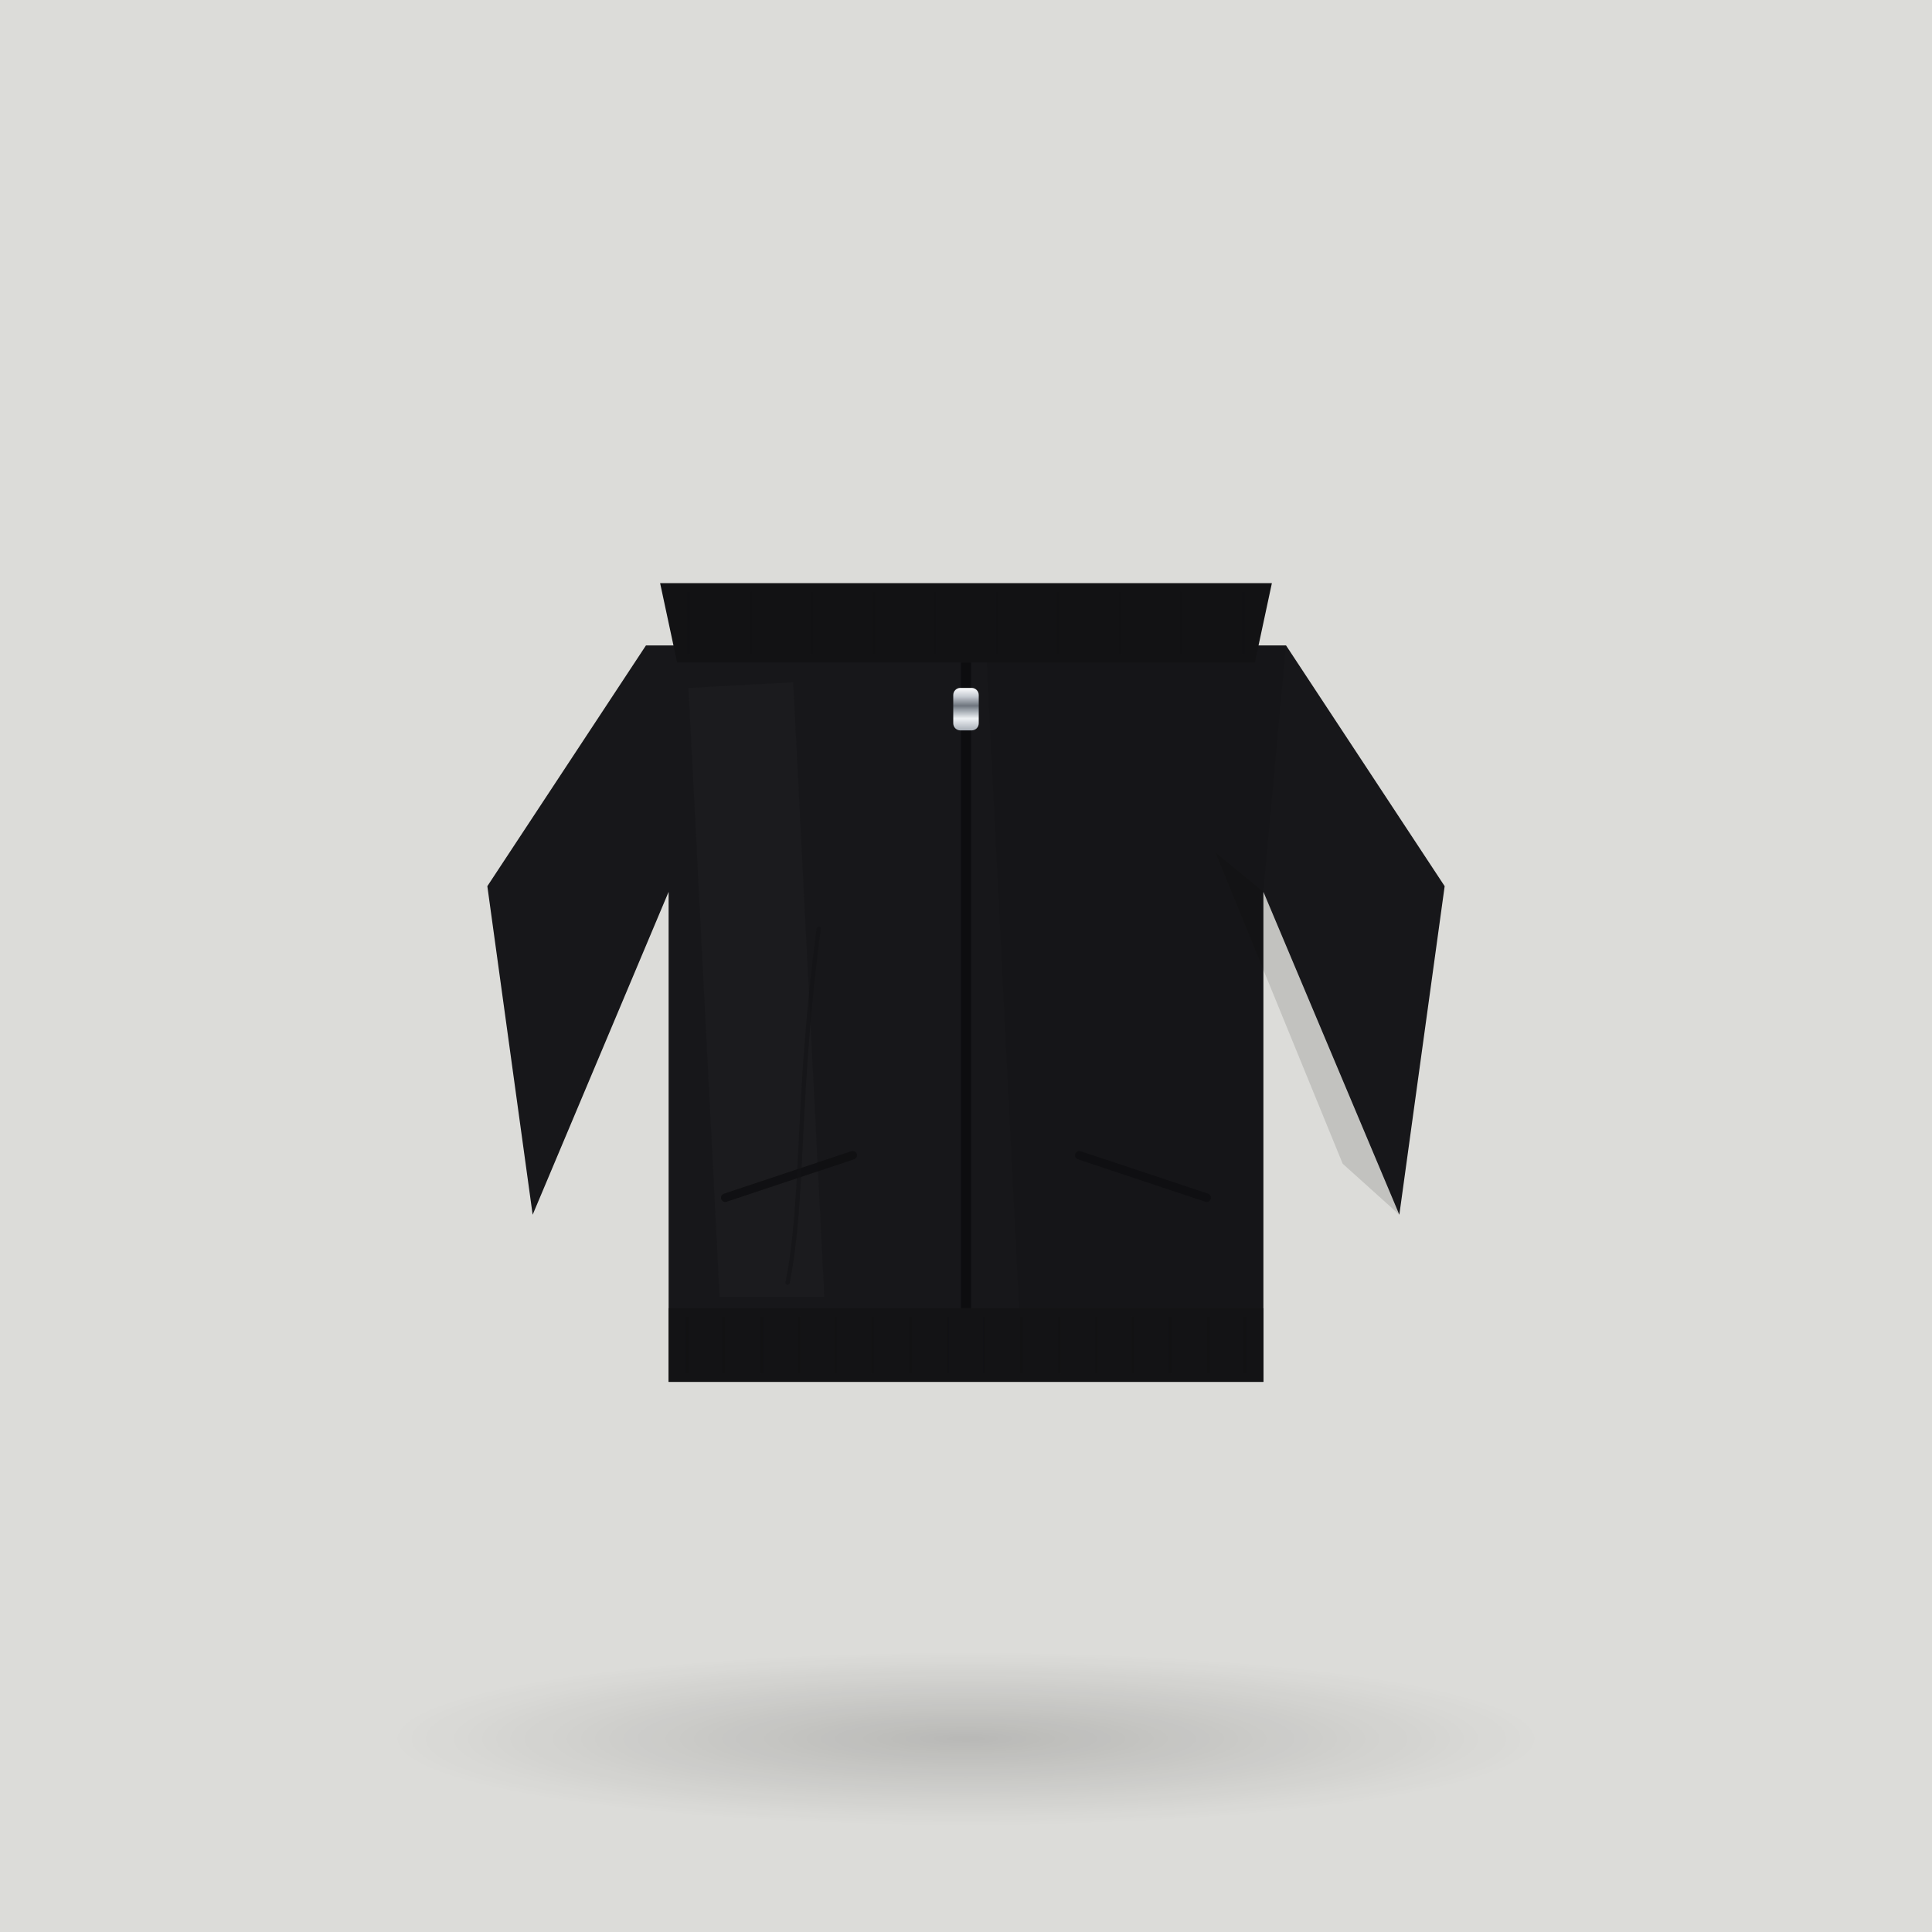
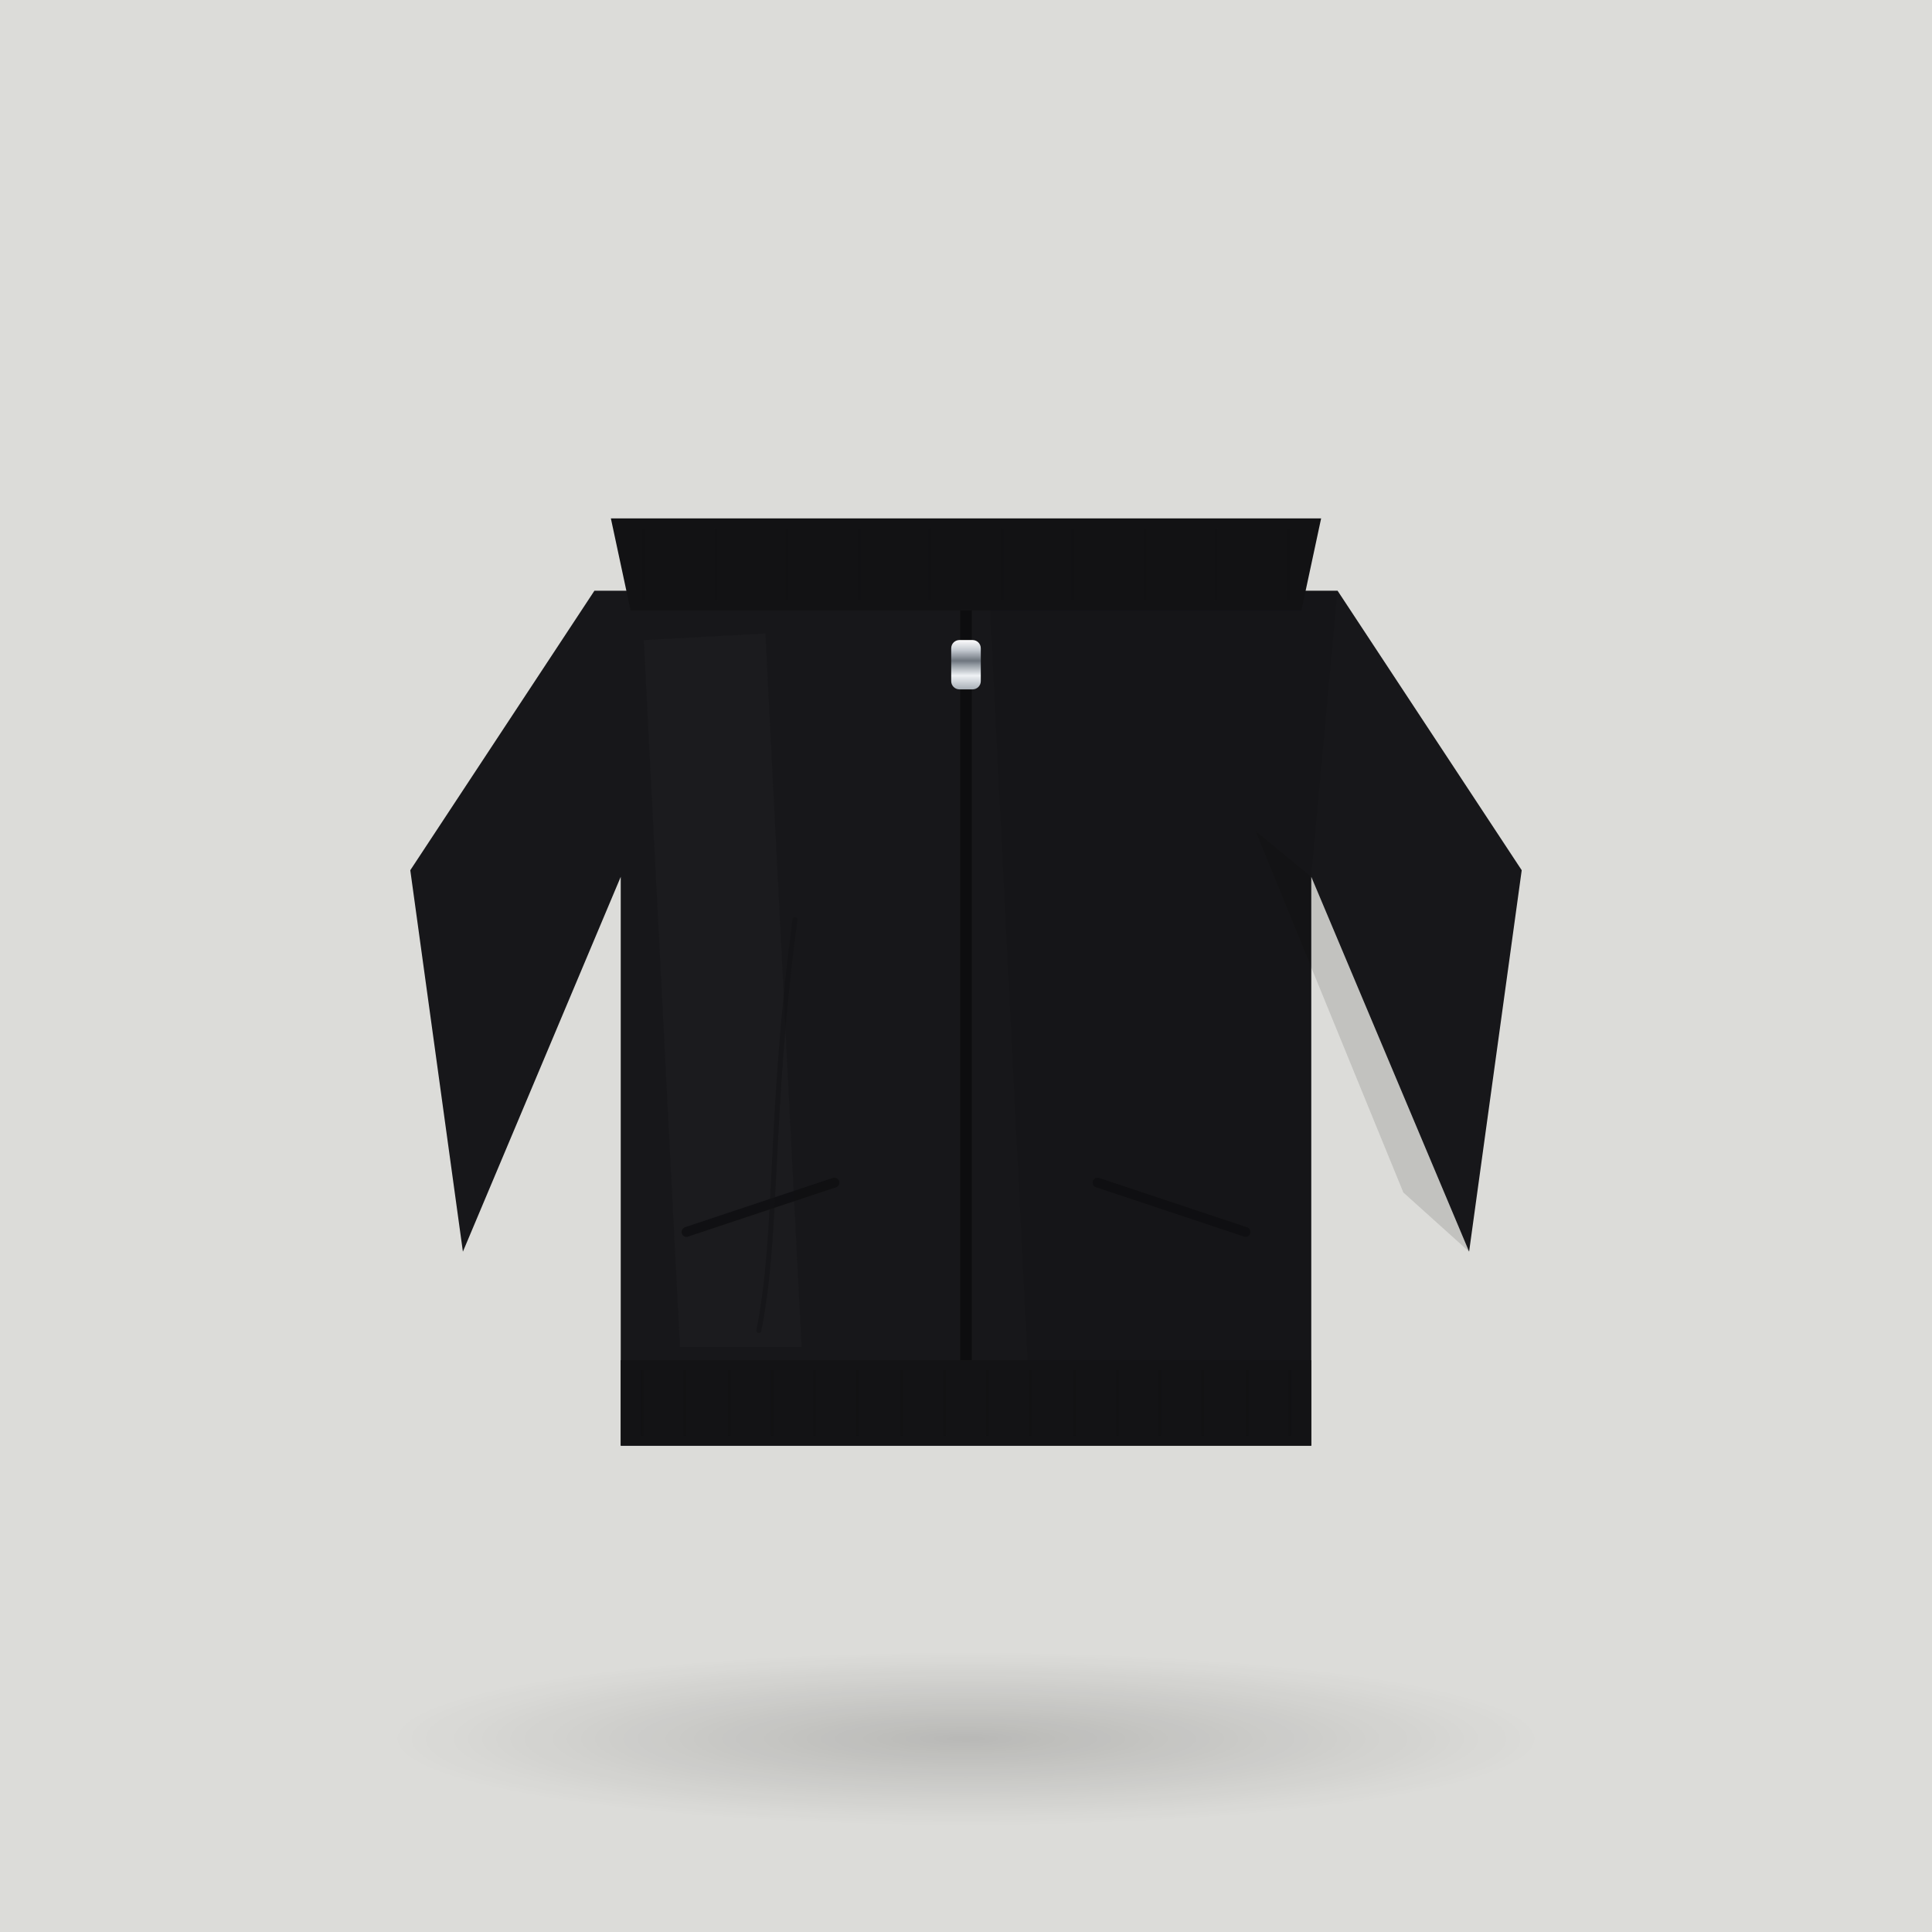
<svg xmlns="http://www.w3.org/2000/svg" viewBox="0 0 1000 1000" width="1000" height="1000" role="img" aria-label="Jaqueta bomber, vista de frente">
  <defs>
-     <linearGradient id="vidro301" x1="0" y1="0" x2="1" y2="0">
+     <linearGradient id="vidro297" x1="0" y1="0" x2="1" y2="0">
      <stop offset="0" stop-color="#FFFFFF" stop-opacity=".55" />
      <stop offset="0.18" stop-color="#FFFFFF" stop-opacity=".1" />
      <stop offset="0.5" stop-color="#000000" stop-opacity=".08" />
      <stop offset="0.82" stop-color="#FFFFFF" stop-opacity=".22" />
      <stop offset="1" stop-color="#000000" stop-opacity=".12" />
    </linearGradient>
-     <linearGradient id="aco301" x1="0" y1="0" x2="0" y2="1">
+     <linearGradient id="aco297" x1="0" y1="0" x2="0" y2="1">
      <stop offset="0" stop-color="#FDFDFE" />
      <stop offset="0.2" stop-color="#C6CBD2" />
      <stop offset="0.42" stop-color="#6E757E" />
      <stop offset="0.52" stop-color="#9AA1A9" />
      <stop offset="0.72" stop-color="#EFF2F5" />
      <stop offset="1" stop-color="#A8AFB7" />
    </linearGradient>
-     <radialGradient id="chao301" cx="50%" cy="50%" r="50%">
+     <radialGradient id="chao297" cx="50%" cy="50%" r="50%">
      <stop offset="0" stop-color="#000000" stop-opacity=".16" />
      <stop offset="1" stop-color="#000000" stop-opacity="0" />
    </radialGradient>
-     <filter id="borra301" x="-30%" y="-30%" width="160%" height="160%">
+     <filter id="borra297" x="-30%" y="-30%" width="160%" height="160%">
      <feGaussianBlur stdDeviation="16" />
    </filter>
  </defs>
  <rect width="1000" height="1000" fill="#DCDCD9" />
-   <ellipse cx="500" cy="900" rx="300" ry="45" fill="url(#chao301)" />
-   <g transform="translate(500 510) scale(0.733)">
+   <ellipse cx="500" cy="900" rx="300" ry="45" fill="url(#chao297)" />
+   <g transform="translate(500 510) scale(0.851)">
    <g>
      <path d="M-226 -240 L-338 -70 L-306 162 L-210 -66 L-210 280 L210 280 L210 -66 L306 162 L338 -70 L226 -240 Z" fill="#17171A" />
      <path d="M210 -66 L306 162 L266 126 L176 -94 Z" fill="#000000" opacity="0.12" />
      <path d="M14 -240 L40 280 L210 280 L210 -66 L226 -240 Z" fill="#000000" opacity="0.07" />
      <path d="M-196 -210 L-174 220 L-100 220 L-122 -214 Z" fill="#656567" opacity="0.047" />
      <path d="M-210 228 L210 228 L210 280 L-210 280 Z" fill="#131315" />
      <line x1="-197" y1="234" x2="-197" y2="274" stroke="#101012" stroke-width="1.6" opacity=".55" />
      <line x1="-171" y1="234" x2="-171" y2="274" stroke="#101012" stroke-width="1.6" opacity=".55" />
      <line x1="-144" y1="234" x2="-144" y2="274" stroke="#101012" stroke-width="1.6" opacity=".55" />
      <line x1="-118" y1="234" x2="-118" y2="274" stroke="#101012" stroke-width="1.6" opacity=".55" />
      <line x1="-92" y1="234" x2="-92" y2="274" stroke="#101012" stroke-width="1.6" opacity=".55" />
      <line x1="-66" y1="234" x2="-66" y2="274" stroke="#101012" stroke-width="1.6" opacity=".55" />
      <line x1="-39" y1="234" x2="-39" y2="274" stroke="#101012" stroke-width="1.6" opacity=".55" />
      <line x1="-13" y1="234" x2="-13" y2="274" stroke="#101012" stroke-width="1.6" opacity=".55" />
      <line x1="13" y1="234" x2="13" y2="274" stroke="#101012" stroke-width="1.6" opacity=".55" />
      <line x1="39" y1="234" x2="39" y2="274" stroke="#101012" stroke-width="1.6" opacity=".55" />
      <line x1="66" y1="234" x2="66" y2="274" stroke="#101012" stroke-width="1.6" opacity=".55" />
      <line x1="92" y1="234" x2="92" y2="274" stroke="#101012" stroke-width="1.6" opacity=".55" />
      <line x1="118" y1="234" x2="118" y2="274" stroke="#101012" stroke-width="1.6" opacity=".55" />
      <line x1="144" y1="234" x2="144" y2="274" stroke="#101012" stroke-width="1.6" opacity=".55" />
      <line x1="171" y1="234" x2="171" y2="274" stroke="#101012" stroke-width="1.6" opacity=".55" />
      <line x1="197" y1="234" x2="197" y2="274" stroke="#101012" stroke-width="1.6" opacity=".55" />
      <path d="M-216 -284 L216 -284 L204 -228 L-204 -228 Z" fill="#121214" />
      <line x1="-196" y1="-278" x2="-196" y2="-234" stroke="#0F0F11" stroke-width="1.6" opacity=".5" />
      <line x1="-152" y1="-278" x2="-152" y2="-234" stroke="#0F0F11" stroke-width="1.6" opacity=".5" />
      <line x1="-109" y1="-278" x2="-109" y2="-234" stroke="#0F0F11" stroke-width="1.6" opacity=".5" />
      <line x1="-65" y1="-278" x2="-65" y2="-234" stroke="#0F0F11" stroke-width="1.6" opacity=".5" />
      <line x1="-22" y1="-278" x2="-22" y2="-234" stroke="#0F0F11" stroke-width="1.6" opacity=".5" />
      <line x1="22" y1="-278" x2="22" y2="-234" stroke="#0F0F11" stroke-width="1.6" opacity=".5" />
      <line x1="65" y1="-278" x2="65" y2="-234" stroke="#0F0F11" stroke-width="1.6" opacity=".5" />
      <line x1="109" y1="-278" x2="109" y2="-234" stroke="#0F0F11" stroke-width="1.6" opacity=".5" />
      <line x1="152" y1="-278" x2="152" y2="-234" stroke="#0F0F11" stroke-width="1.6" opacity=".5" />
      <line x1="196" y1="-278" x2="196" y2="-234" stroke="#0F0F11" stroke-width="1.6" opacity=".5" />
      <line x1="0" y1="-228" x2="0" y2="228" stroke="#0D0D0F" stroke-width="7" />
-       <line x1="0" y1="-228" x2="0" y2="228" stroke="url(#aco301)" stroke-width="3.4" />
-       <rect x="-9" y="-210" width="18" height="30" rx="5" fill="url(#aco301)" />
+       <line x1="0" y1="-228" x2="0" y2="228" stroke="url(#aco297)" stroke-width="3.4" />
+       <rect x="-9" y="-210" width="18" height="30" rx="5" fill="url(#aco297)" />
      <path d="M-80 120 L-170 150" stroke="#0E0E10" stroke-width="6" stroke-linecap="round" opacity=".8" fill="none" />
      <path d="M80 120 L170 150" stroke="#0E0E10" stroke-width="6" stroke-linecap="round" opacity=".8" fill="none" />
      <path d="M-104 -40 C-120 80 -114 150 -126 210" fill="none" stroke="#121214" stroke-width="3" stroke-linecap="round" opacity=".55" />
    </g>
  </g>
</svg>
